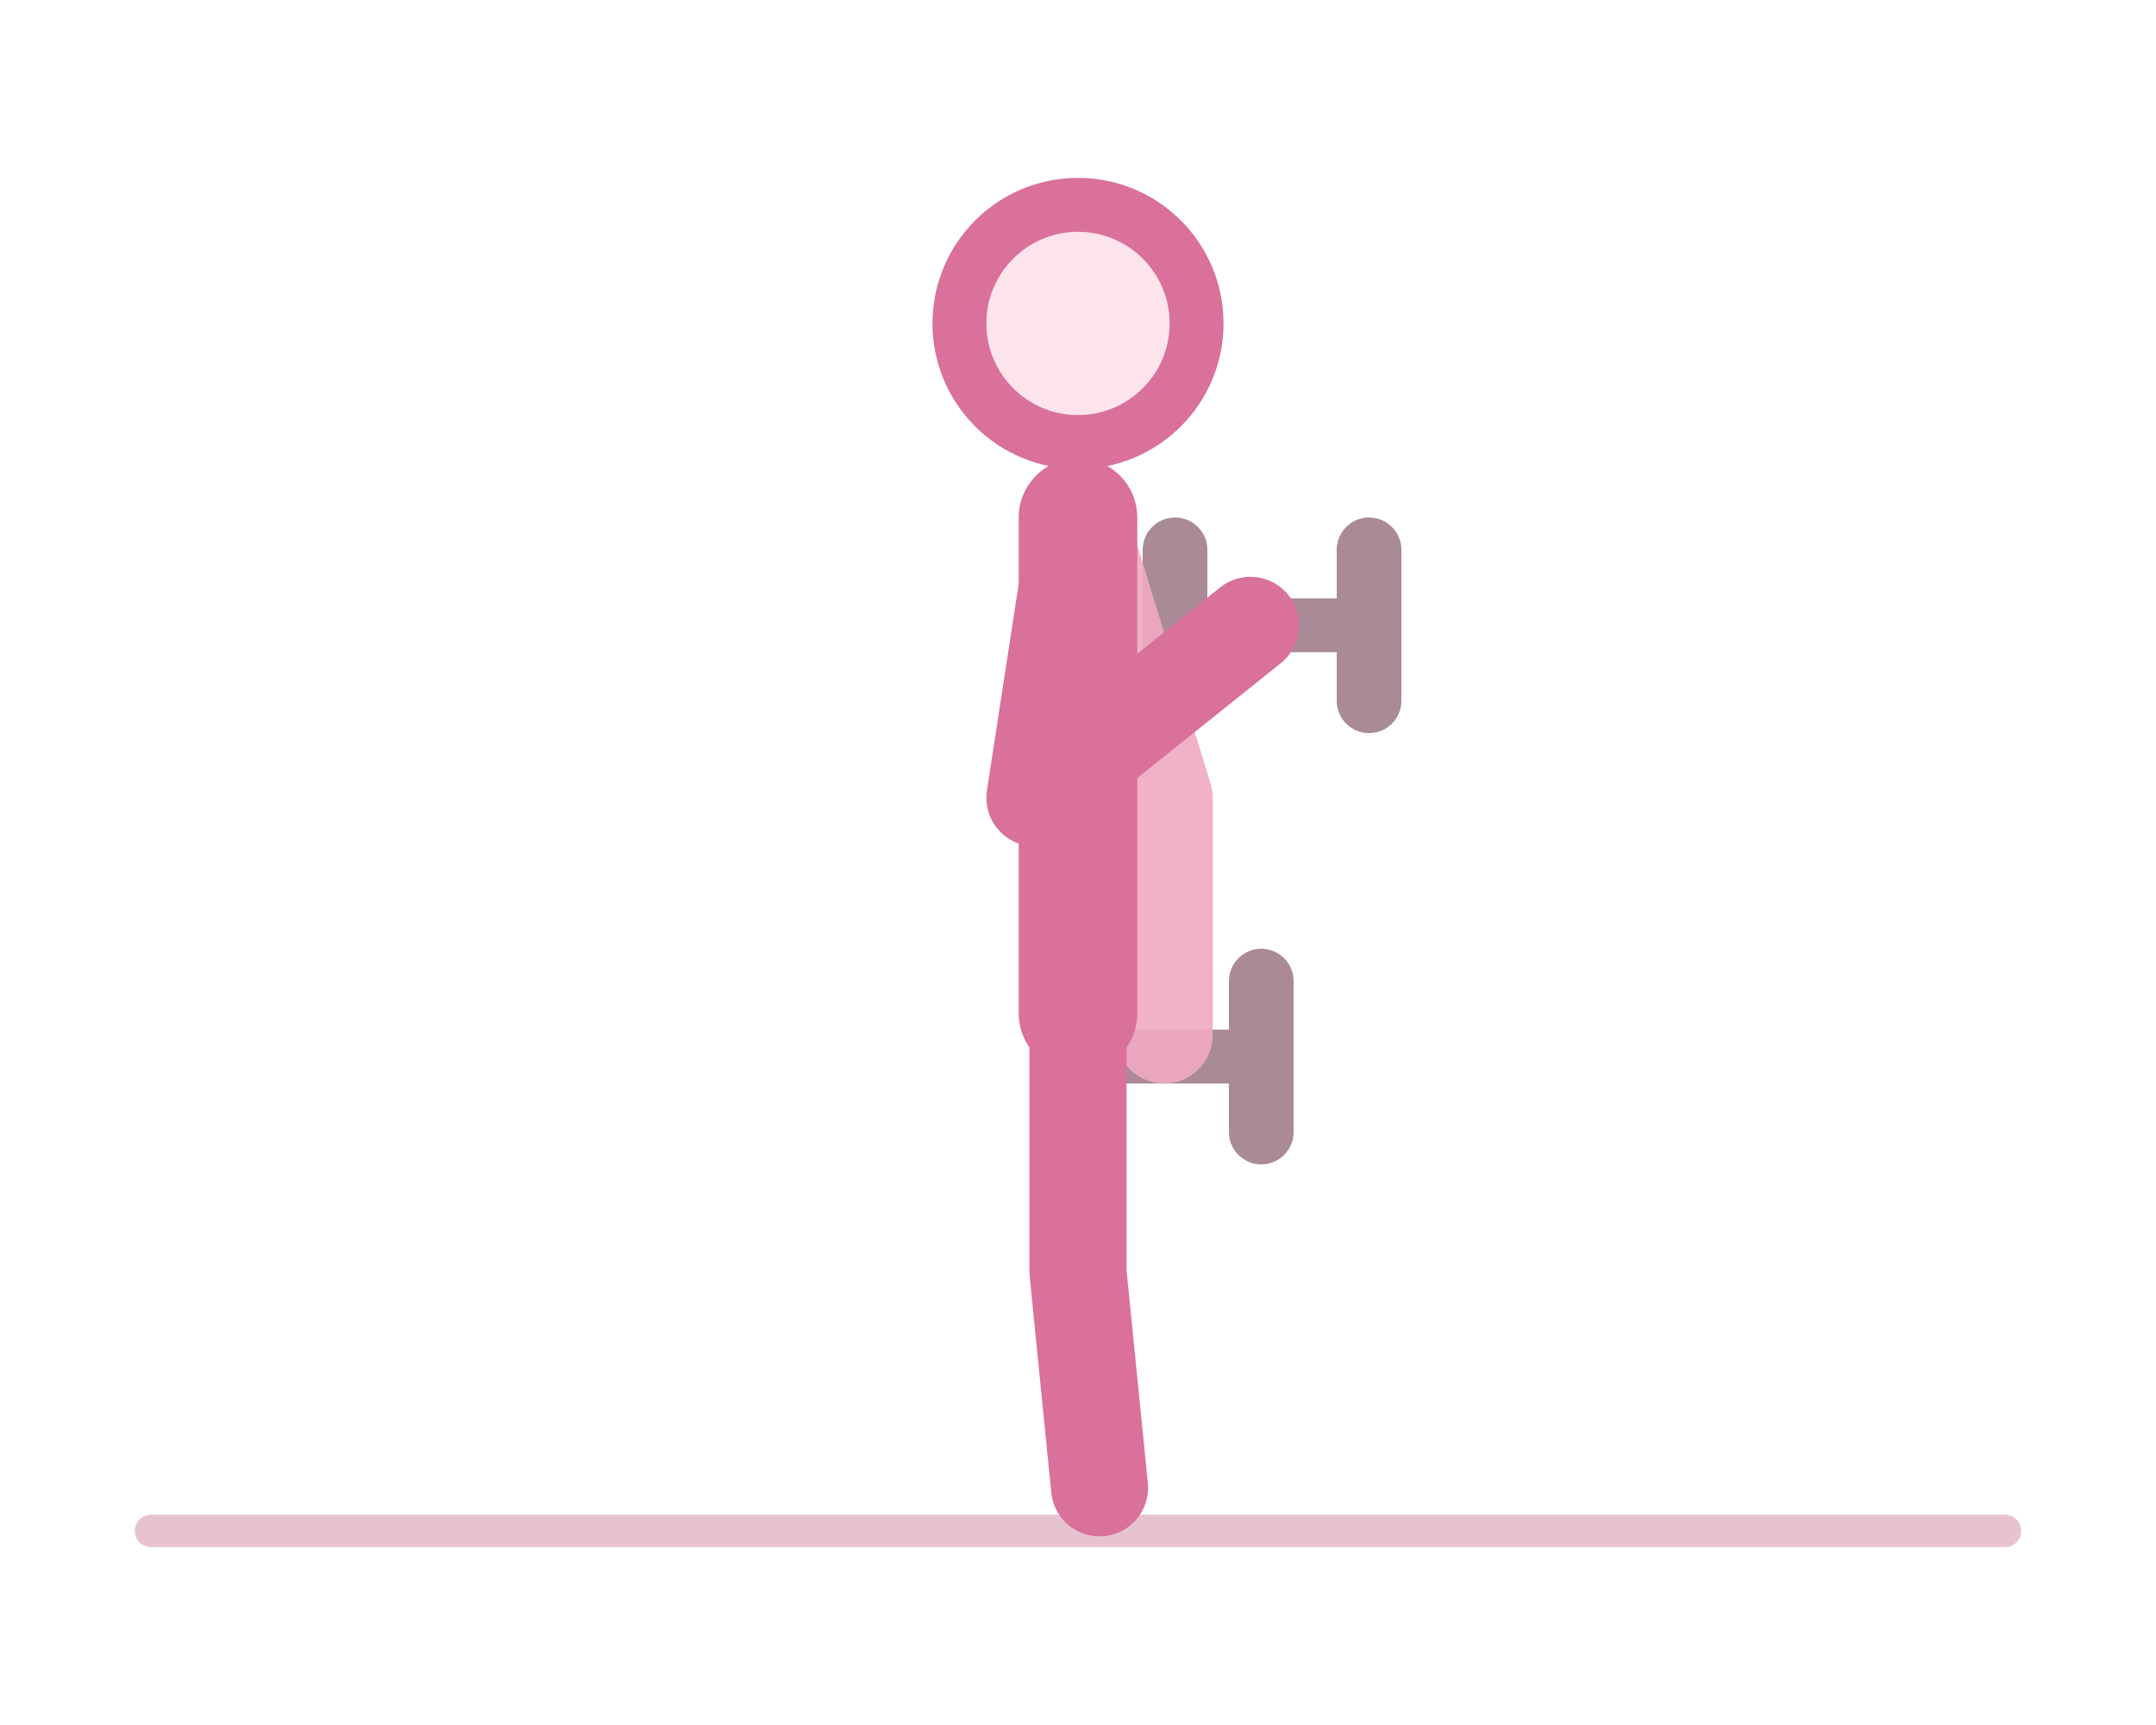
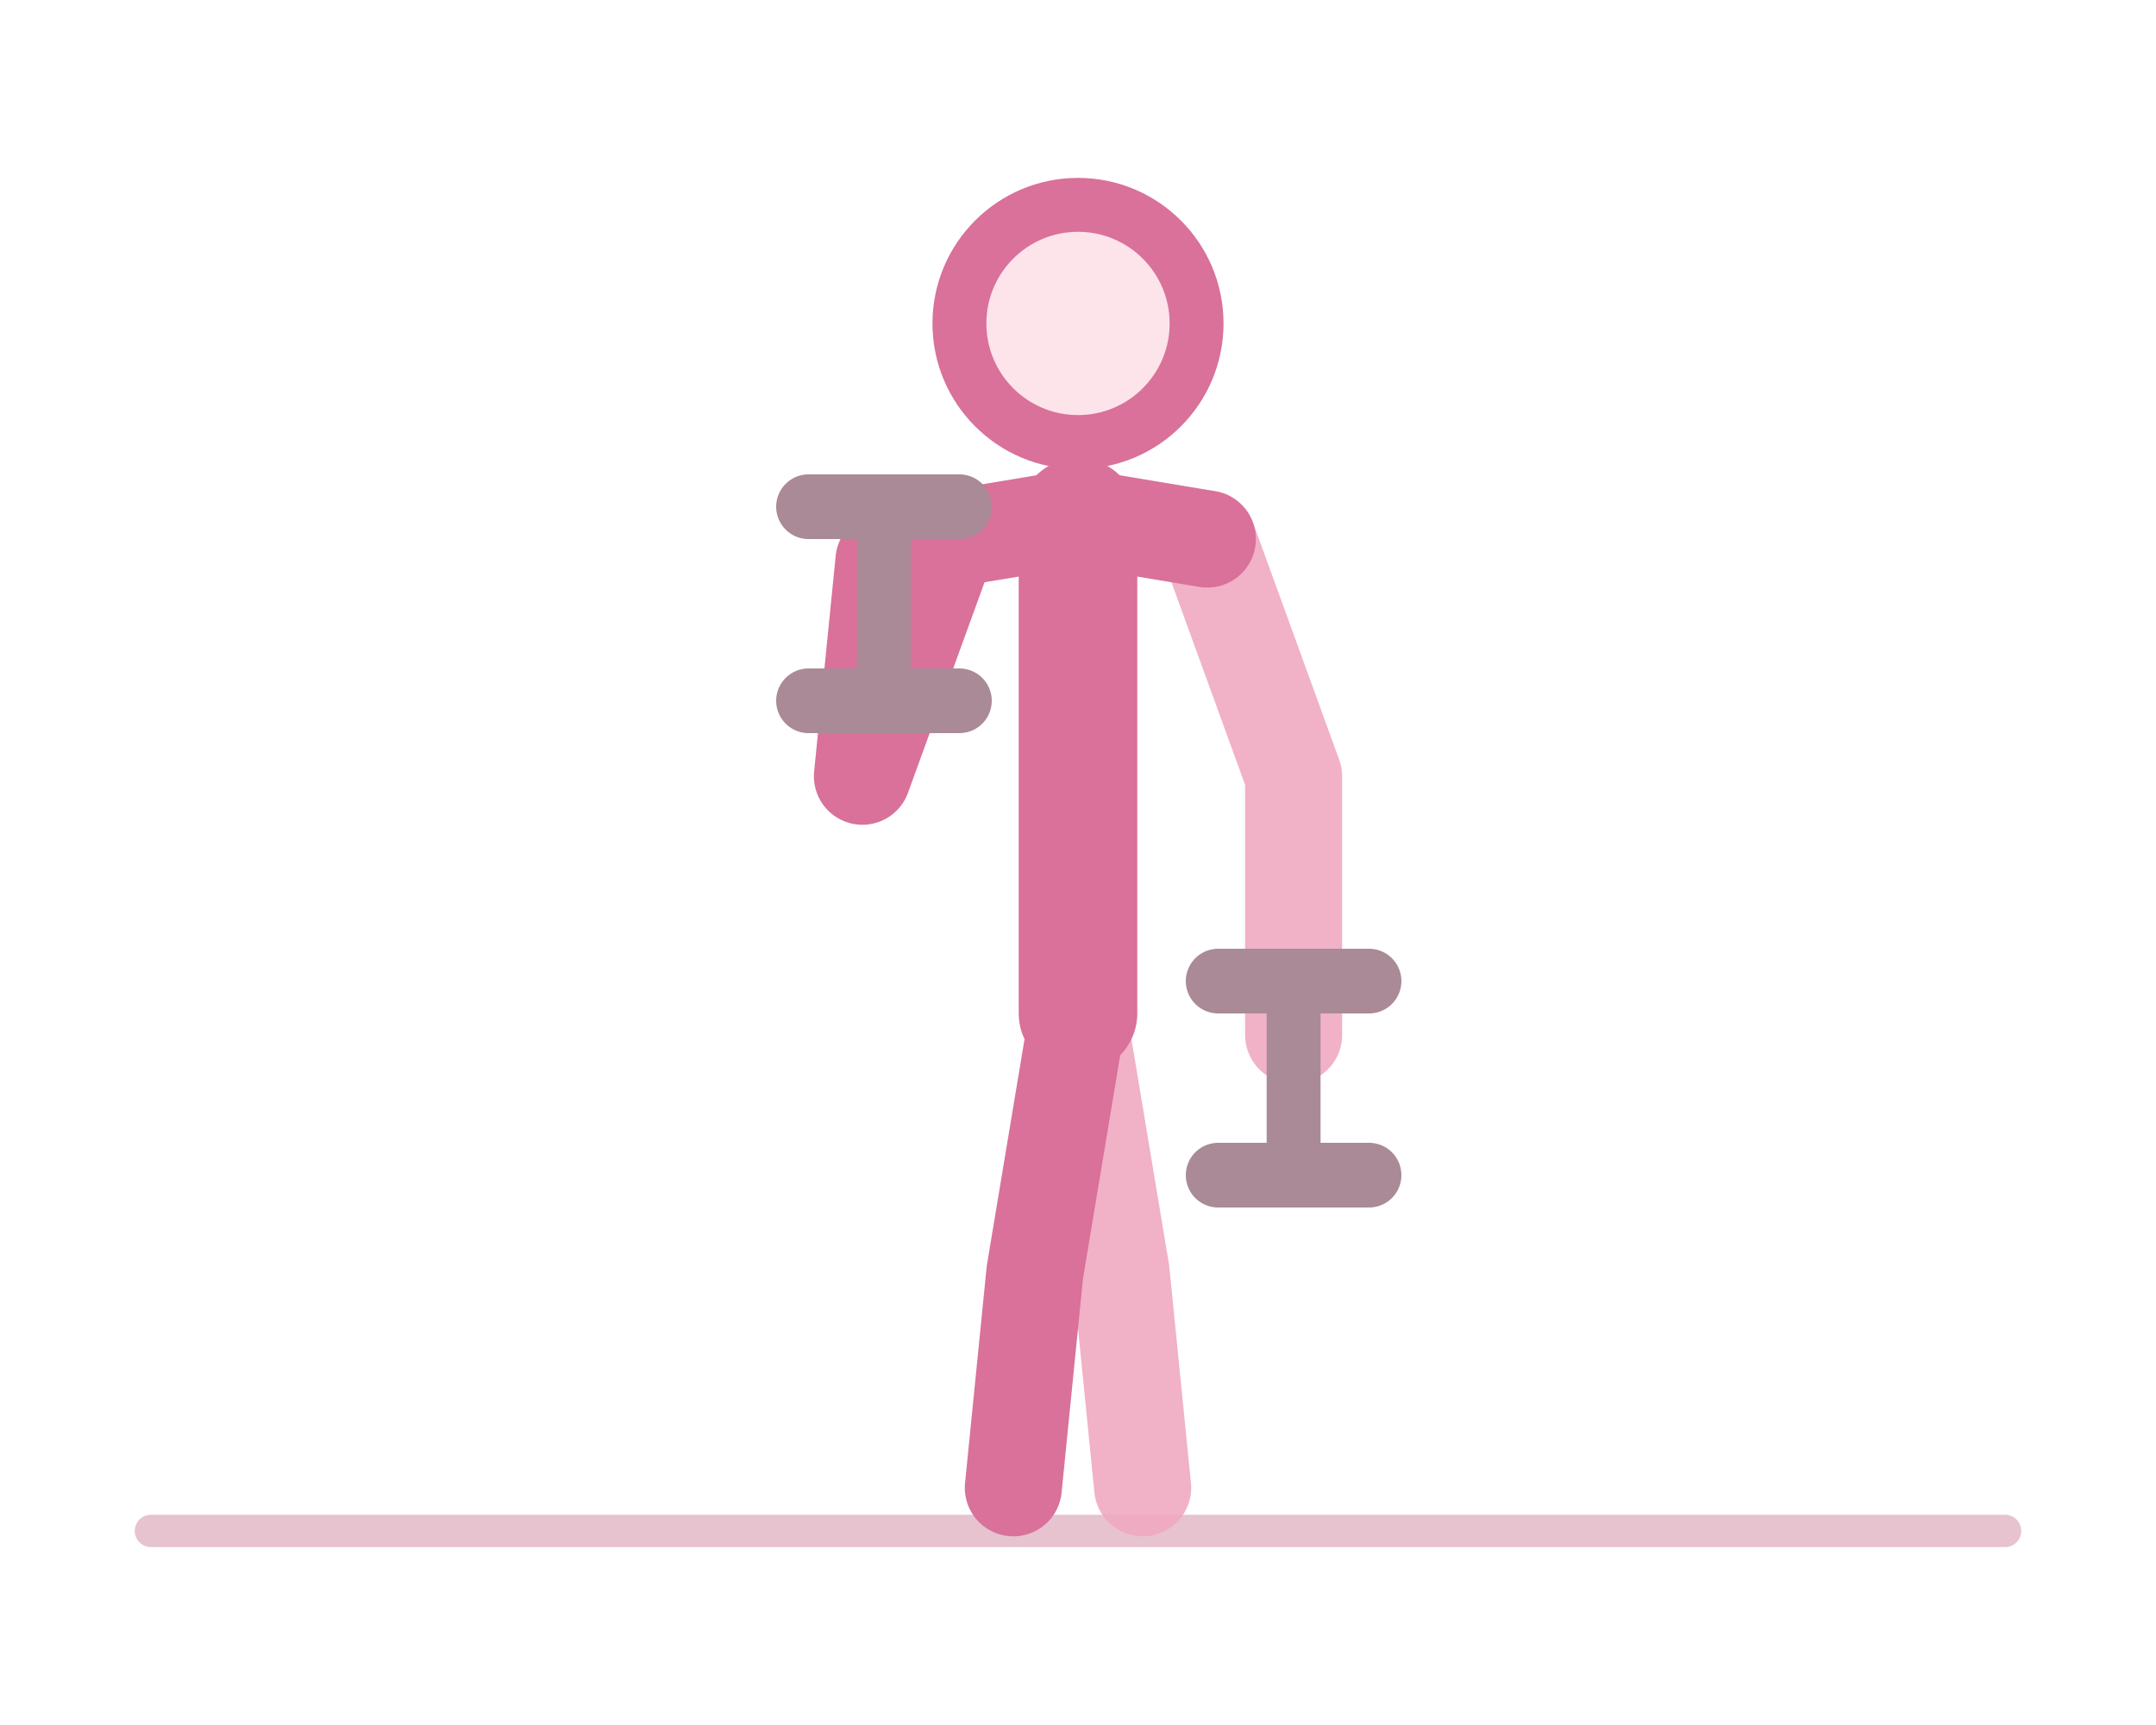
- <svg xmlns="http://www.w3.org/2000/svg" viewBox="0 0 200 160" role="img" aria-label="dumbbell-curl">
+ <svg xmlns="http://www.w3.org/2000/svg" viewBox="0 0 200 160" role="img" aria-label="Curl con manubri">
  <line x1="14" y1="142" x2="186" y2="142" stroke="#e6c3cf" stroke-width="3" stroke-linecap="round" />
-   <g stroke="#a98a96" stroke-linecap="round">
-     <line x1="109" y1="58" x2="127" y2="58" stroke-width="5" />
-     <line x1="109" y1="51" x2="109" y2="65" stroke-width="6" />
-     <line x1="127" y1="51" x2="127" y2="65" stroke-width="6" />
+   <polyline points="100,94 104,118 106,138" fill="none" stroke="#f0a9c1" stroke-width="9" stroke-linecap="round" stroke-linejoin="round" opacity="0.9" />
+   <polyline points="112,50 120,72 120,96" fill="none" stroke="#f0a9c1" stroke-width="9" stroke-linecap="round" stroke-linejoin="round" opacity="0.9">
+     <animate attributeName="points" values="112,50 120,72 120,96;112,50 120,72 118,52;112,50 120,72 120,96" dur="3s" repeatCount="indefinite" calcMode="spline" keyTimes="0;0.5;1" keySplines="0.42 0 0.58 1;0.42 0 0.58 1" />
+   </polyline>
+   <polyline points="100,48 100,94" fill="none" stroke="#d9719a" stroke-width="11" stroke-linecap="round" stroke-linejoin="round" />
+   <polyline points="112,50 100,48 88,50" fill="none" stroke="#d9719a" stroke-width="9" stroke-linecap="round" stroke-linejoin="round" />
+   <polyline points="100,94 96,118 94,138" fill="none" stroke="#d9719a" stroke-width="9" stroke-linecap="round" stroke-linejoin="round" />
+   <polyline points="88,50 80,72 82,52" fill="none" stroke="#d9719a" stroke-width="9" stroke-linecap="round" stroke-linejoin="round">
+     <animate attributeName="points" values="88,50 80,72 82,52;88,50 80,72 80,96;88,50 80,72 82,52" dur="3s" repeatCount="indefinite" calcMode="spline" keyTimes="0;0.5;1" keySplines="0.42 0 0.58 1;0.42 0 0.58 1" />
+   </polyline>
+   <circle cx="100" cy="30" r="11" fill="#fde3ea" stroke="#d9719a" stroke-width="5" />
+   <g>
+     <g stroke="#a98a96" stroke-linecap="round">
+       <line x1="82" y1="47" x2="82" y2="65" stroke-width="5" />
+       <line x1="75" y1="47" x2="89" y2="47" stroke-width="6" />
+       <line x1="75" y1="65" x2="89" y2="65" stroke-width="6" />
+     </g>
+     <animateTransform attributeName="transform" type="translate" values="0,0;-2,44;0,0" dur="3s" repeatCount="indefinite" calcMode="spline" keyTimes="0;0.5;1" keySplines="0.42 0 0.58 1;0.42 0 0.58 1" />
  </g>
-   <g stroke="#a98a96" stroke-linecap="round">
-     <line x1="99" y1="98" x2="117" y2="98" stroke-width="5" />
-     <line x1="99" y1="91" x2="99" y2="105" stroke-width="6" />
-     <line x1="117" y1="91" x2="117" y2="105" stroke-width="6" />
+   <g>
+     <g stroke="#a98a96" stroke-linecap="round">
+       <line x1="120" y1="91" x2="120" y2="109" stroke-width="5" />
+       <line x1="113" y1="91" x2="127" y2="91" stroke-width="6" />
+       <line x1="113" y1="109" x2="127" y2="109" stroke-width="6" />
+     </g>
+     <animateTransform attributeName="transform" type="translate" values="0,0;-2,-44;0,0" dur="3s" repeatCount="indefinite" calcMode="spline" keyTimes="0;0.5;1" keySplines="0.42 0 0.58 1;0.42 0 0.58 1" />
  </g>
-   <polyline points="100,48 108,74 108,96" fill="none" stroke="#f0a9c1" stroke-width="9" stroke-linecap="round" stroke-linejoin="round" opacity="0.9" />
-   <polyline points="100,48 100,94" fill="none" stroke="#d9719a" stroke-width="11" stroke-linecap="round" stroke-linejoin="round" opacity="1" />
-   <polyline points="100,94 100,118 102,138" fill="none" stroke="#d9719a" stroke-width="9" stroke-linecap="round" stroke-linejoin="round" opacity="1" />
-   <polyline points="100,48 96,74 116,58" fill="none" stroke="#d9719a" stroke-width="9" stroke-linecap="round" stroke-linejoin="round" opacity="1" />
-   <circle cx="100" cy="30" r="11" fill="#fde3ea" stroke="#d9719a" stroke-width="5" />
</svg>
